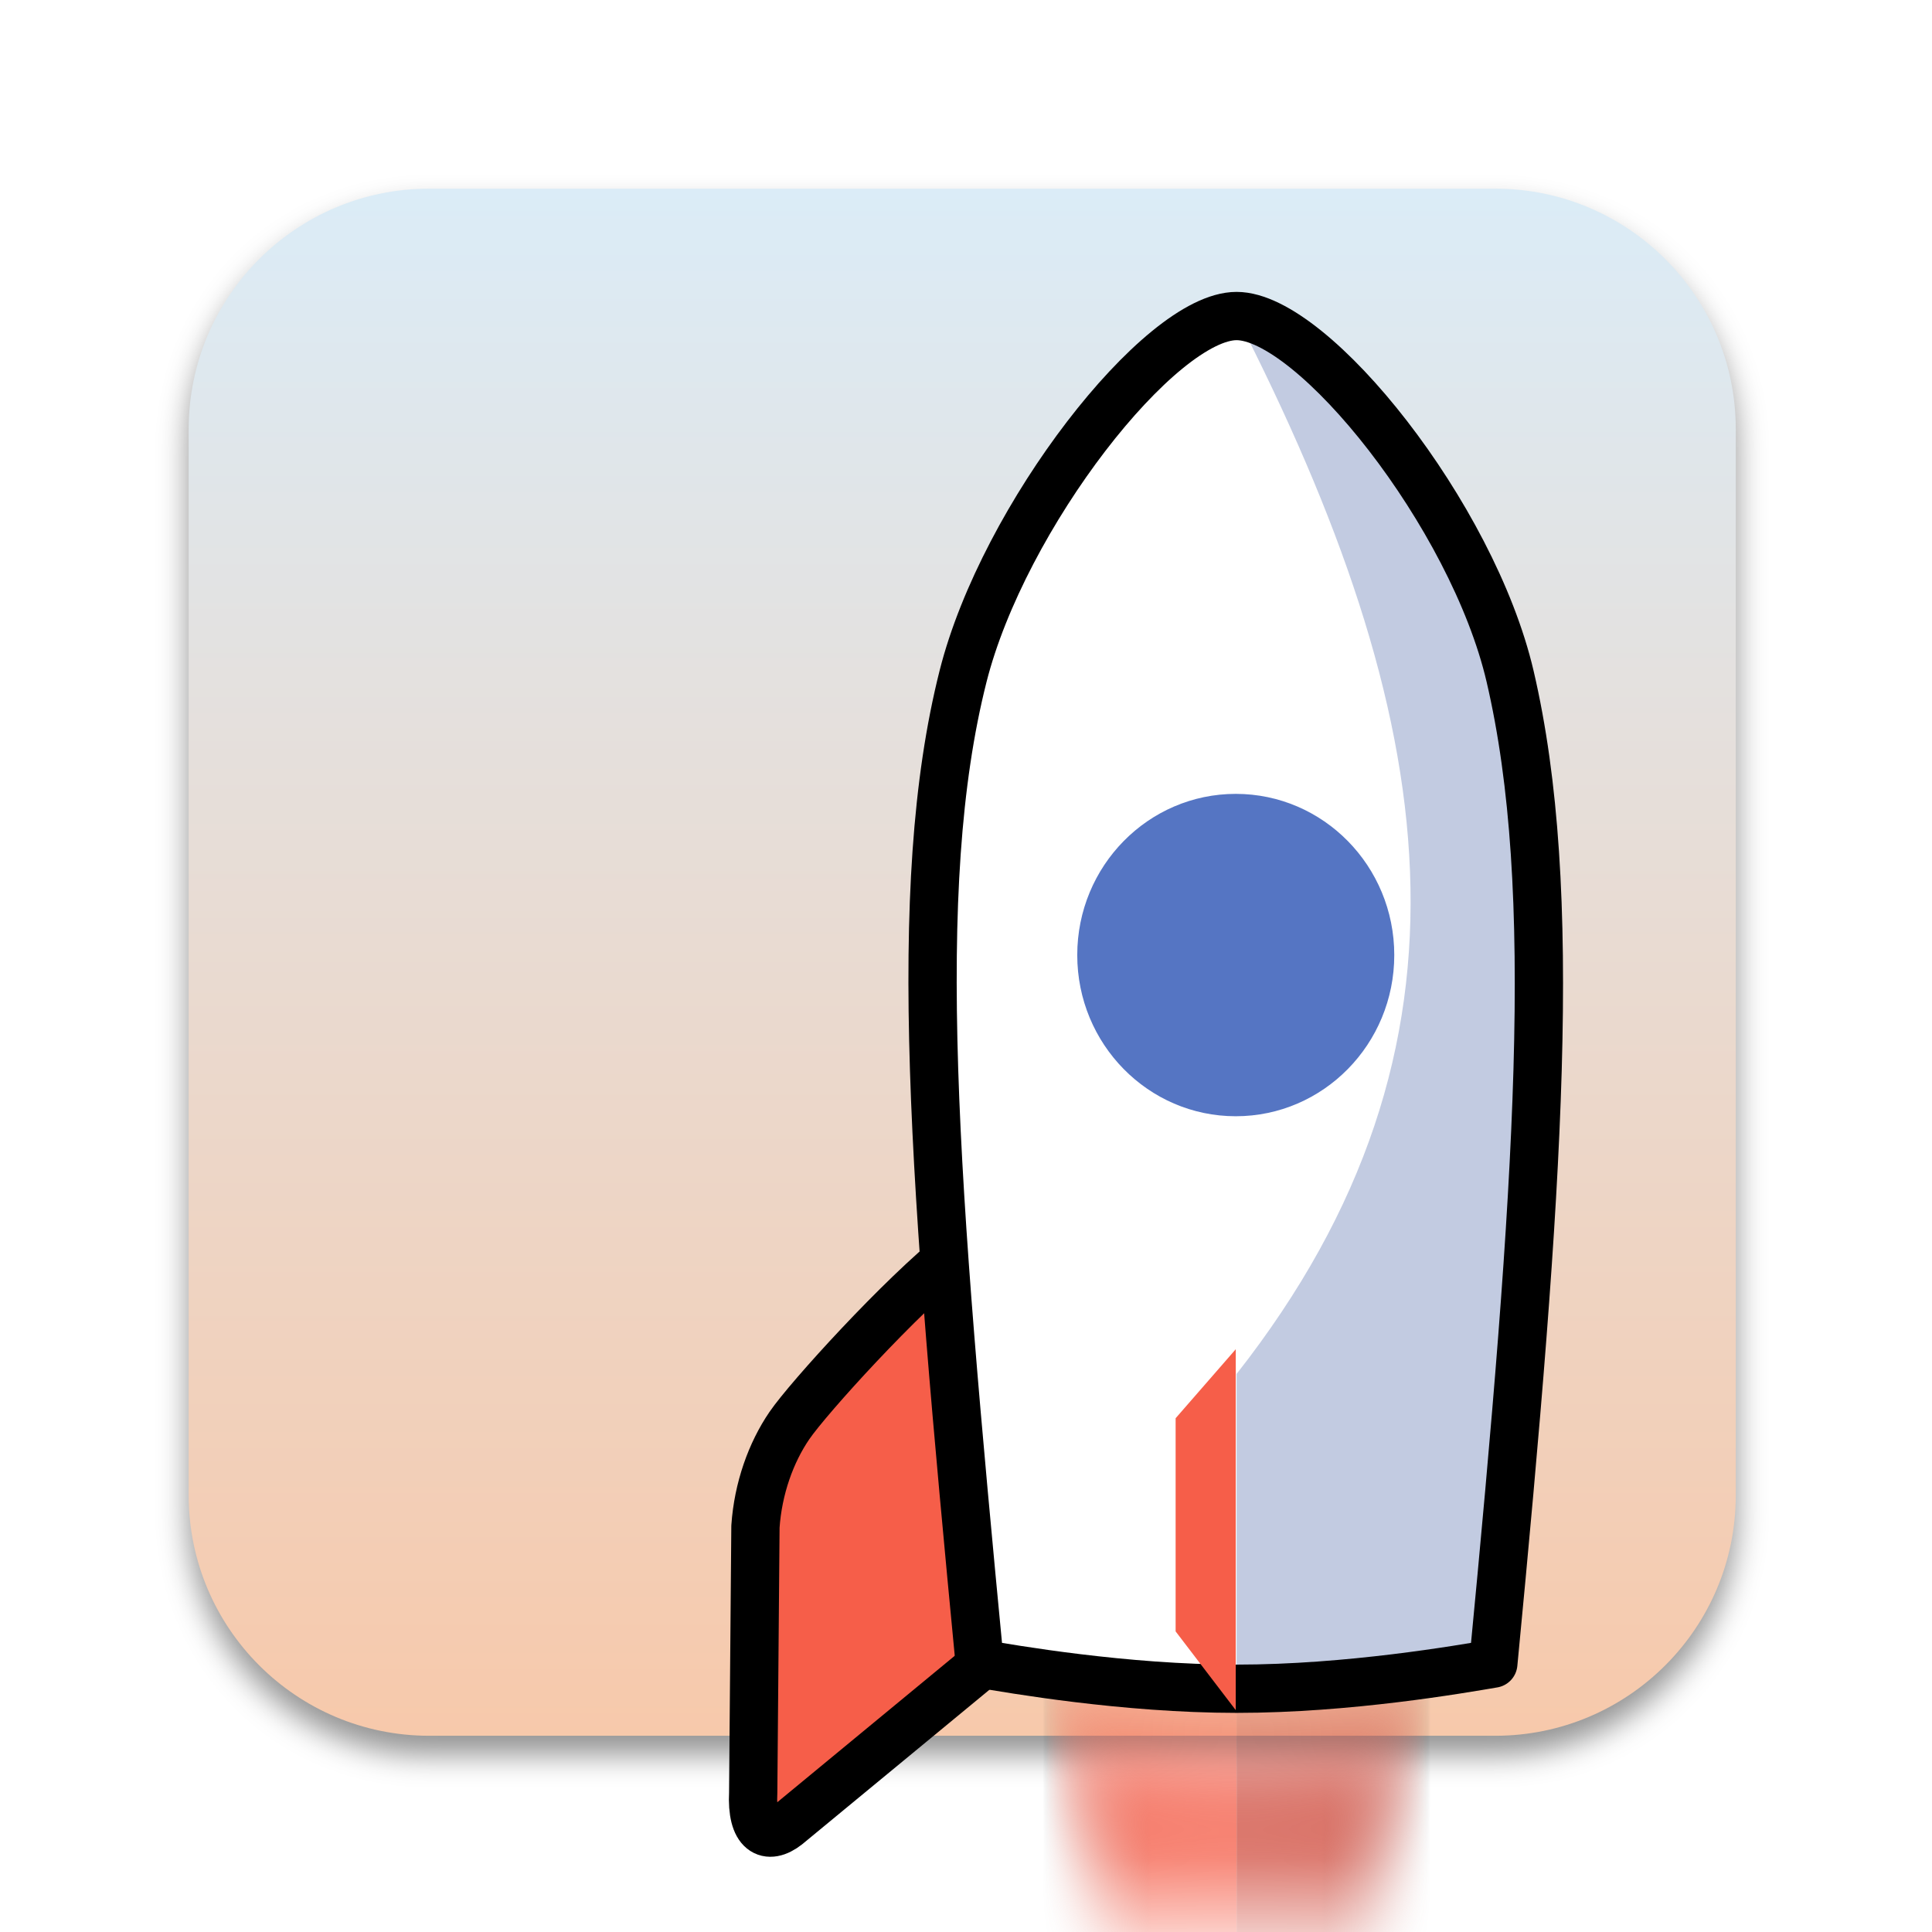
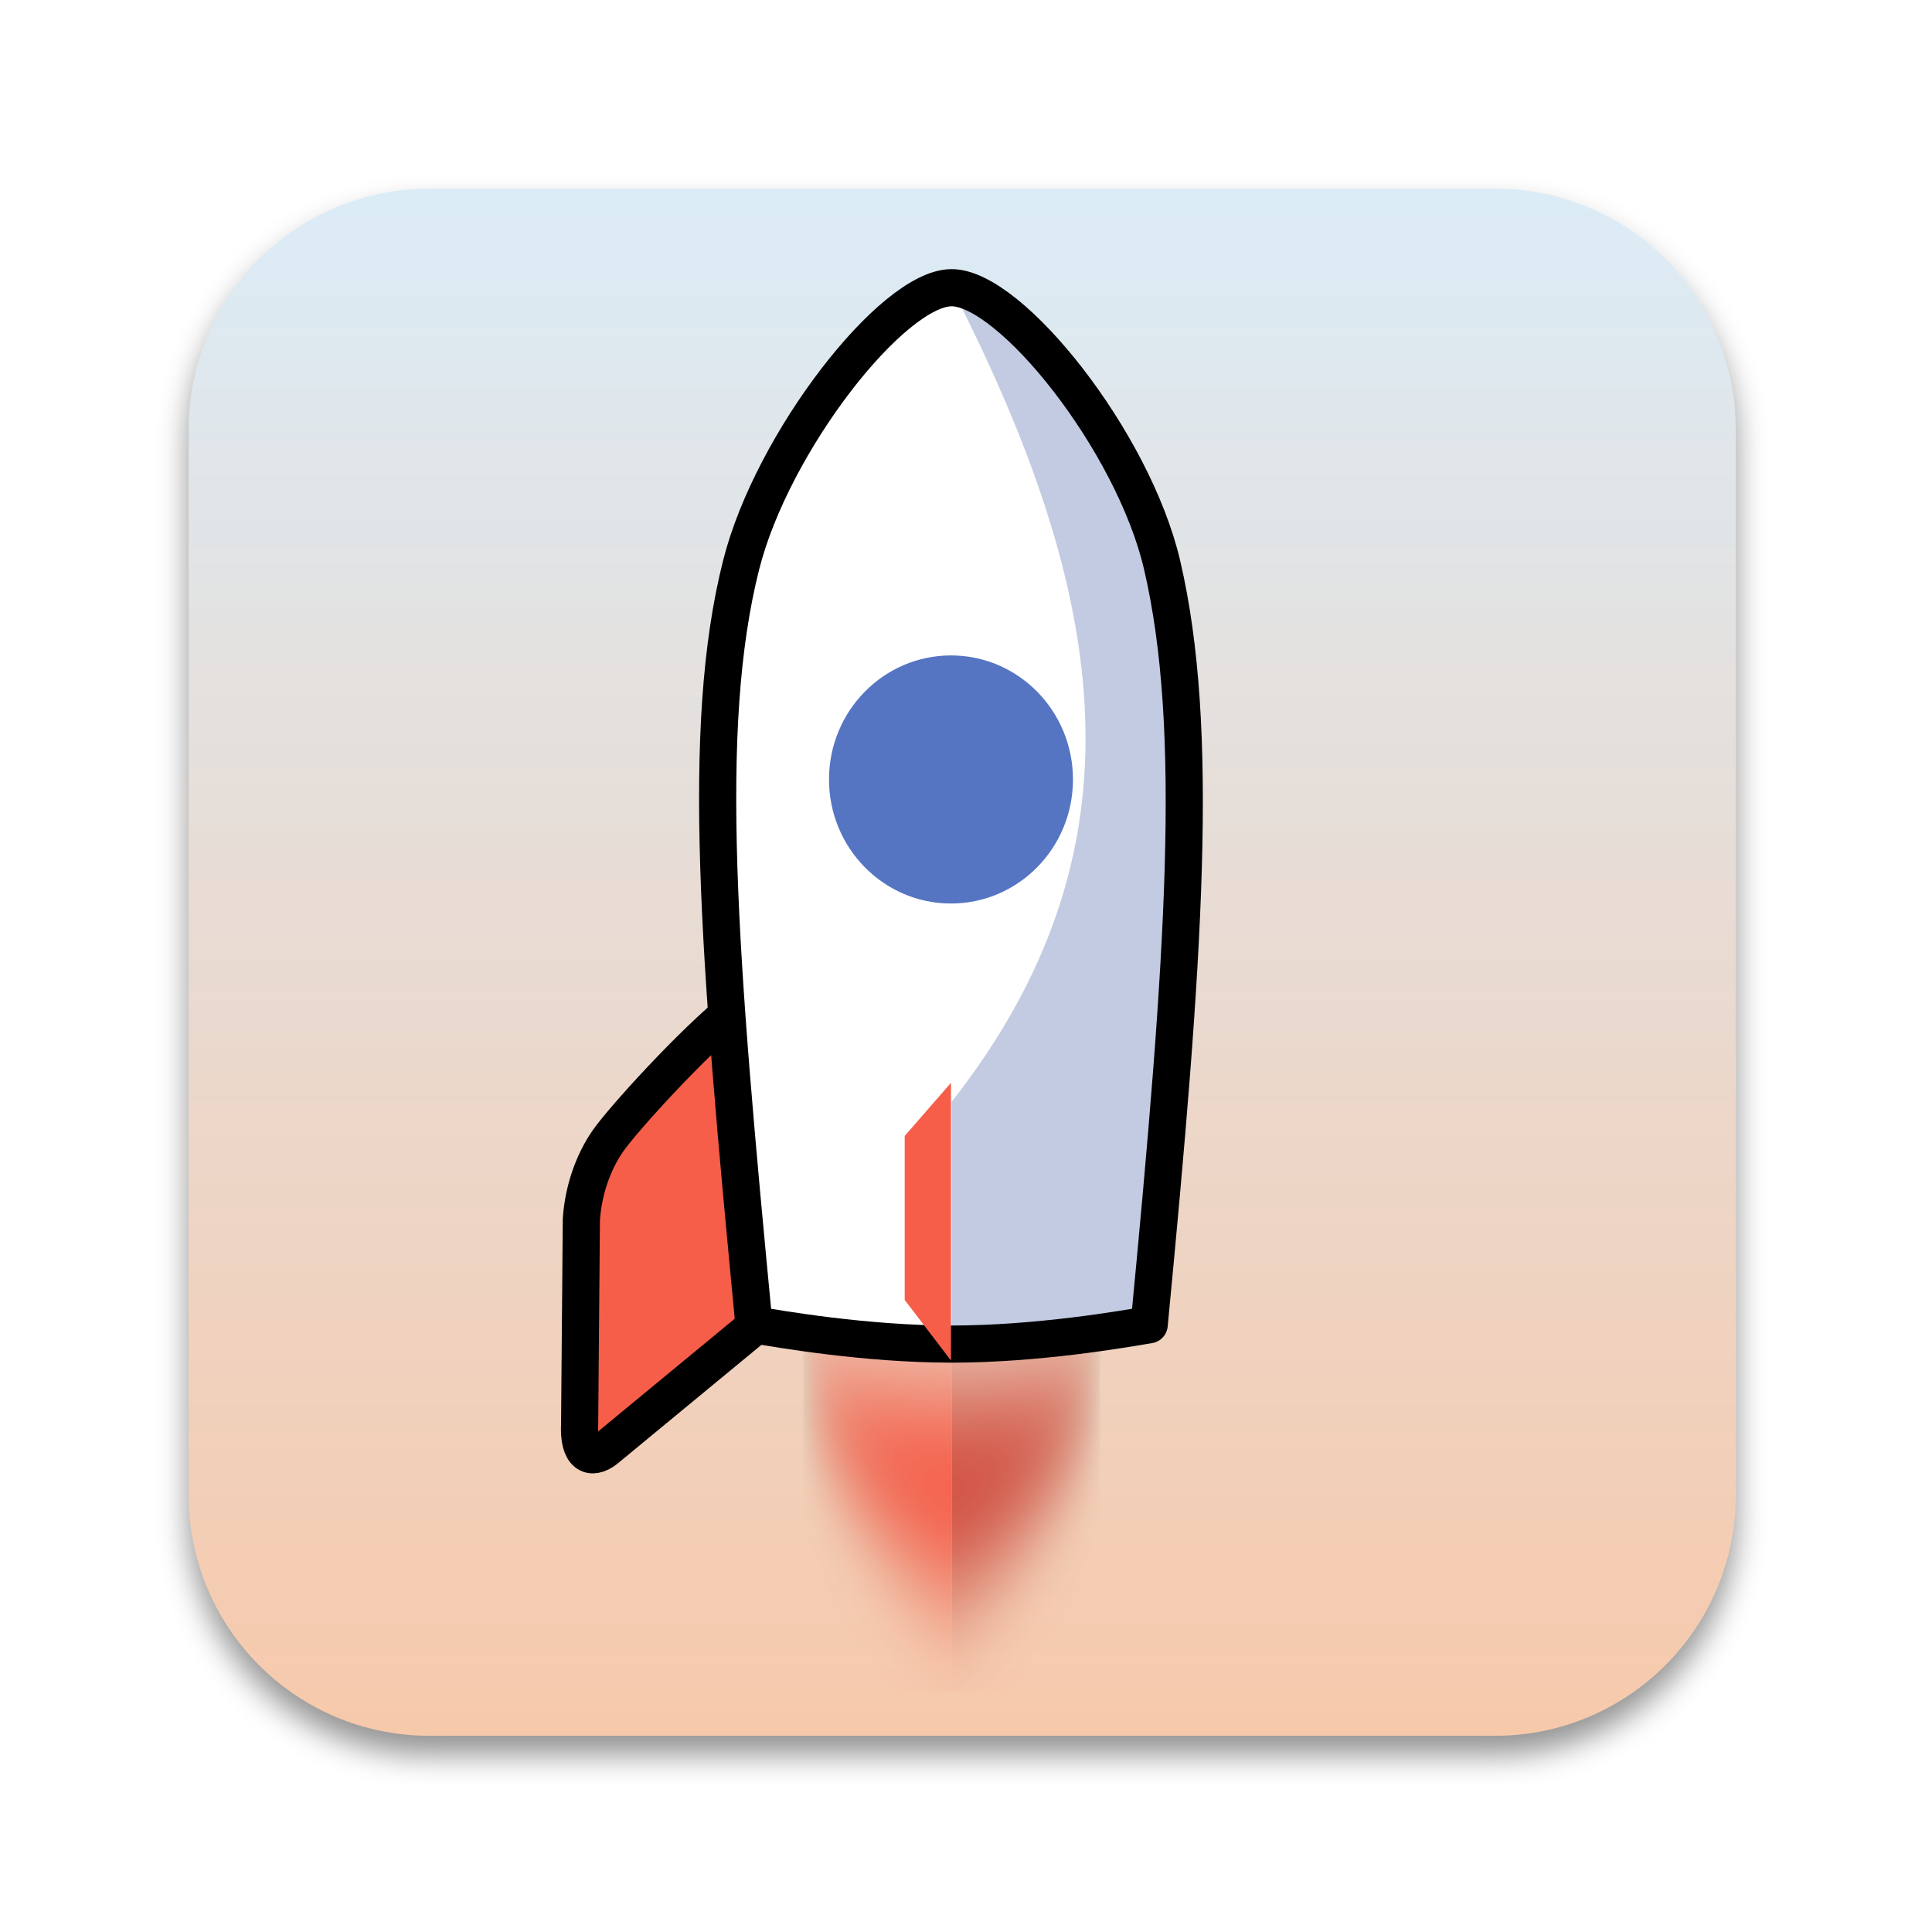
<svg xmlns="http://www.w3.org/2000/svg" xmlns:ns1="https://boxy-svg.com" width="1024px" height="1024px" viewBox="0 0 1024 1024">
  <defs>
    <ns1:export>
      <ns1:file format="png" path="AppIcon-16x16.png" width="16" height="16" />
      <ns1:file format="png" path="AppIcon-16x16@2x.png" width="32" height="32" />
      <ns1:file format="png" path="AppIcon-32x32.png" width="32" height="32" />
      <ns1:file format="png" path="AppIcon-32x32@2x.png" width="64" height="64" />
      <ns1:file format="png" path="AppIcon-128x128.png" width="128" height="128" />
      <ns1:file format="png" path="AppIcon-128x128@2x.png" width="256" height="256" />
      <ns1:file format="png" path="AppIcon-256x256.png" width="256" height="256" />
      <ns1:file format="png" path="AppIcon-256x256@2x.png" width="512" height="512" />
      <ns1:file format="png" path="AppIcon-512x512.png" width="512" height="512" />
      <ns1:file format="png" path="AppIcon-512x512@2x.png" width="1024" height="1024" />
    </ns1:export>
    <filter id="drop-shadow-filter-1" ns1:preset="drop-shadow 1 0 10 8 0.53 #00000067" color-interpolation-filters="sRGB" x="-50%" y="-50%" width="200%" height="200%">
      <feGaussianBlur in="SourceAlpha" stdDeviation="8" />
      <feOffset dx="0" dy="10" />
      <feComponentTransfer result="offsetblur">
        <feFuncA id="spread-ctrl" type="linear" slope="1.06" />
      </feComponentTransfer>
      <feFlood flood-color="#00000067" />
      <feComposite in2="offsetblur" operator="in" />
      <feMerge>
        <feMergeNode />
        <feMergeNode in="SourceGraphic" />
      </feMerge>
    </filter>
    <ns1:guide x="0" y="100" angle="90" />
    <ns1:guide x="0" y="920" angle="90" />
    <ns1:guide x="100" y="0" angle="0" />
    <ns1:guide x="920" y="0" angle="0" />
    <ns1:guide x="512" y="0" angle="0" />
    <linearGradient gradientUnits="userSpaceOnUse" x1="510" y1="100" x2="510" y2="920" id="gradient-0">
      <stop offset="0" style="stop-color: rgb(219, 236, 247);" />
      <stop offset="1" style="stop-color: rgb(247, 201, 171);" />
    </linearGradient>
    <filter id="motion-blur-filter-0" ns1:preset="motion-blur 1 32 vertical" color-interpolation-filters="sRGB" x="-50%" y="-50%" width="200%" height="200%">
      <feGaussianBlur stdDeviation="0 32" edgeMode="none" />
    </filter>
  </defs>
  <rect style="stroke-width: 21.333; filter: url(&quot;#drop-shadow-filter-1&quot;); fill: url(&quot;#gradient-0&quot;);" x="100" y="100" width="820" height="820" rx="127.5" ry="127.5" />
-   <g style="transform-origin: 512.001px 512px;" transform="matrix(1.279244, 0, 0, 1.279244, 0.000135, -39.73538)">
+   <g style="transform-origin: 512.001px 512px;" transform="matrix(0.984452, 0, 0, 0.984452, 0.000003, -6.99357)">
    <g>
      <path style="stroke-linecap: round; stroke-linejoin: round; stroke-width: 20; fill: rgb(246, 94, 73); stroke: rgb(0, 0, 0);" d="M 411.124 717.226 L 326.133 787.365 C 318.048 793.728 311.232 790.343 312.07 773.75 L 312.998 663.559 C 314.085 647.722 319.43 632.877 327.061 621.717 C 334.852 610.297 373.327 567.91 396.653 549.457 L 411.124 717.226 Z" />
      <path style="stroke-linecap: round; stroke-linejoin: round; stroke-width: 20; fill: rgb(209, 78, 65); transform-box: fill-box; transform-origin: 50% 50%; stroke: rgb(0, 0, 0);" d="M 712.001 622.599 L 627.01 552.46 C 618.925 546.097 612.109 549.482 612.947 566.075 L 613.875 676.266 C 614.962 692.103 620.307 706.948 627.938 718.108 C 635.729 729.528 674.204 771.915 697.53 790.368 L 712.001 622.599 Z" transform="matrix(-1, 0, 0, -1, -0.000052, 0.000096)" />
    </g>
    <g style="filter: url(&quot;#motion-blur-filter-0&quot;);">
      <path style="fill: rgb(246, 94, 73);" d="M 512.344 754.986 C 512.344 788.9 512.344 827.314 512.344 862 C 498.003 862 448.91 807.723 432.54 749.317 C 451.834 750.625 485.325 754.986 512.344 754.986 Z" />
      <path style="fill: rgb(210, 79, 65);" d="M 592.17 749.317 C 575.423 807.446 526.686 862 512.344 862 C 512.344 807.898 512.344 785.355 512.344 755.289 C 539.364 755.289 572.864 750.625 592.17 749.317 Z" />
      <path style="stroke-linecap: round; stroke-linejoin: round; fill: none; stroke: rgb(0, 0, 0); stroke-width: 0.927px;" d="M 592.17 749.317 C 575.423 807.446 526.686 862 512.344 862 C 498.003 862 448.91 807.723 432.54 749.317 C 451.834 750.625 485.325 754.986 512.344 754.986 C 539.364 754.986 572.864 750.625 592.17 749.317 Z" />
    </g>
    <g>
      <path style="fill: rgb(255, 255, 255);" d="M 405.93 720.335 C 386.885 521.665 376.83 399.079 399.023 311.256 C 415.736 245.089 480.604 162 512.344 162 C 544.085 162 610.11 244.601 625.666 311.27 C 646.249 399.492 637.781 521.679 618.713 720.335 C 605.234 722.619 558.787 730.762 512.344 730.748 C 465.7 730.737 419.061 722.561 405.93 720.335 Z" />
      <path style="fill: rgb(194, 203, 225);" d="M 512.344 731.107 C 512.344 720.306 512.344 632.891 512.344 600.321 C 619.474 463.941 596.819 327.192 512.344 162 C 544.094 162 610.13 244.605 625.688 311.27 C 646.251 399.492 637.804 521.679 618.736 720.335 C 593.365 725.633 529.026 731.206 512.344 731.107 Z" />
      <path style="stroke-width: 20; stroke-linecap: round; stroke-linejoin: round; fill: none; stroke: rgb(0, 0, 0);" d="M 405.93 720.335 C 386.885 521.665 376.83 399.079 399.023 311.256 C 415.736 245.089 480.604 162 512.344 162 C 544.085 162 610.11 244.601 625.666 311.27 C 646.249 399.492 637.781 521.679 618.713 720.335 C 605.234 722.619 558.787 730.762 512.344 730.748 C 465.7 730.737 419.061 722.561 405.93 720.335 Z" />
    </g>
    <g>
      <polygon style="fill: rgb(246, 94, 73);" points="512 590.078 487.089 618.669 487.089 706.99 512 739.61" />
      <polygon style="fill: rgb(210, 79, 65); transform-box: fill-box; transform-origin: 50% 50%;" points="536.911 739.61 512 711.019 512 622.698 536.911 590.078" transform="matrix(-1, 0, 0, -1, -0.00005, 0.000049)" />
    </g>
    <ellipse style="fill: rgb(85, 117, 195);" cx="512.005" cy="426.765" rx="65.674" ry="66.784" />
  </g>
</svg>
